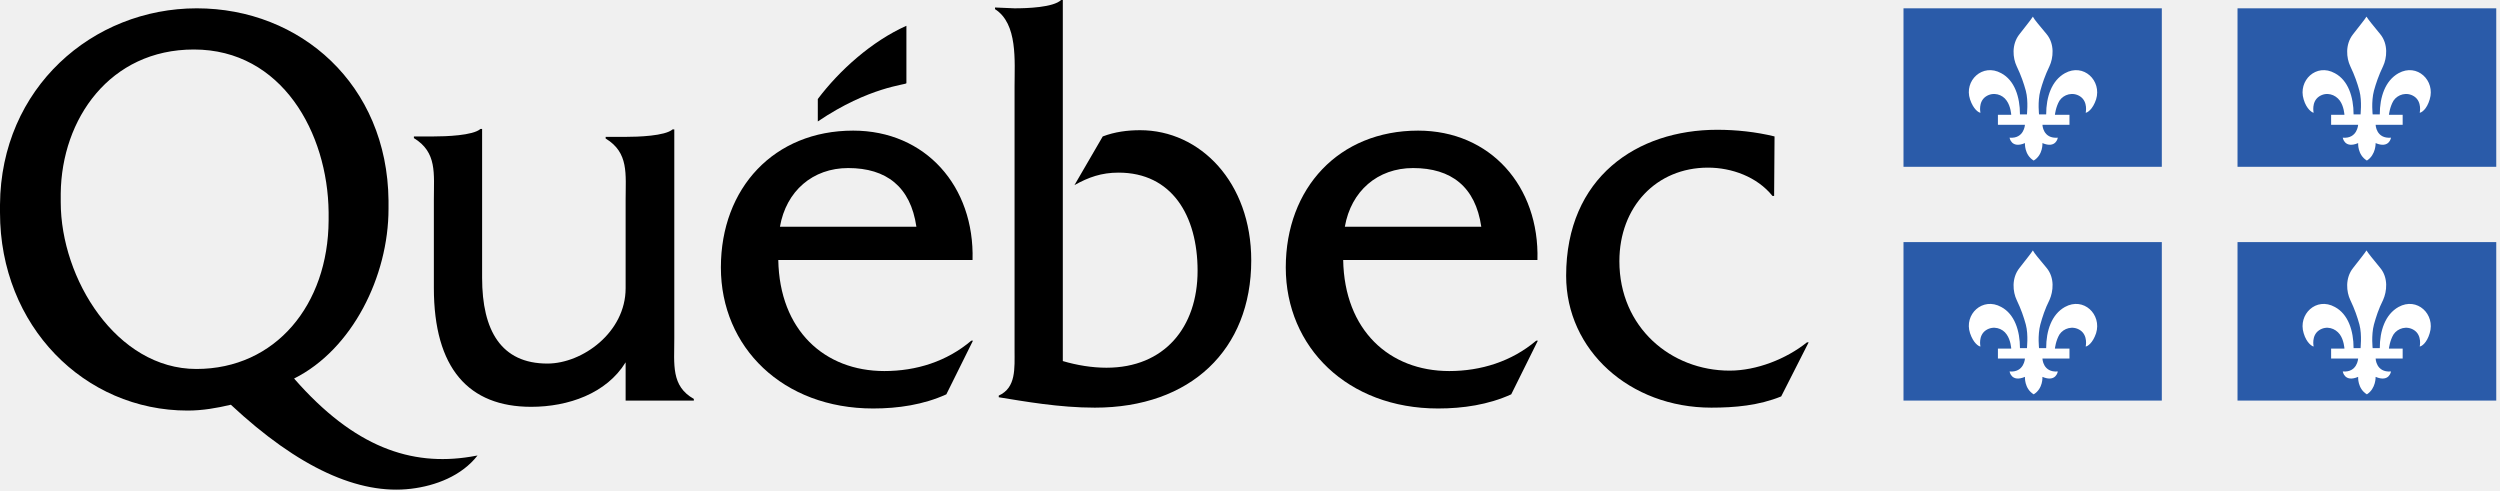
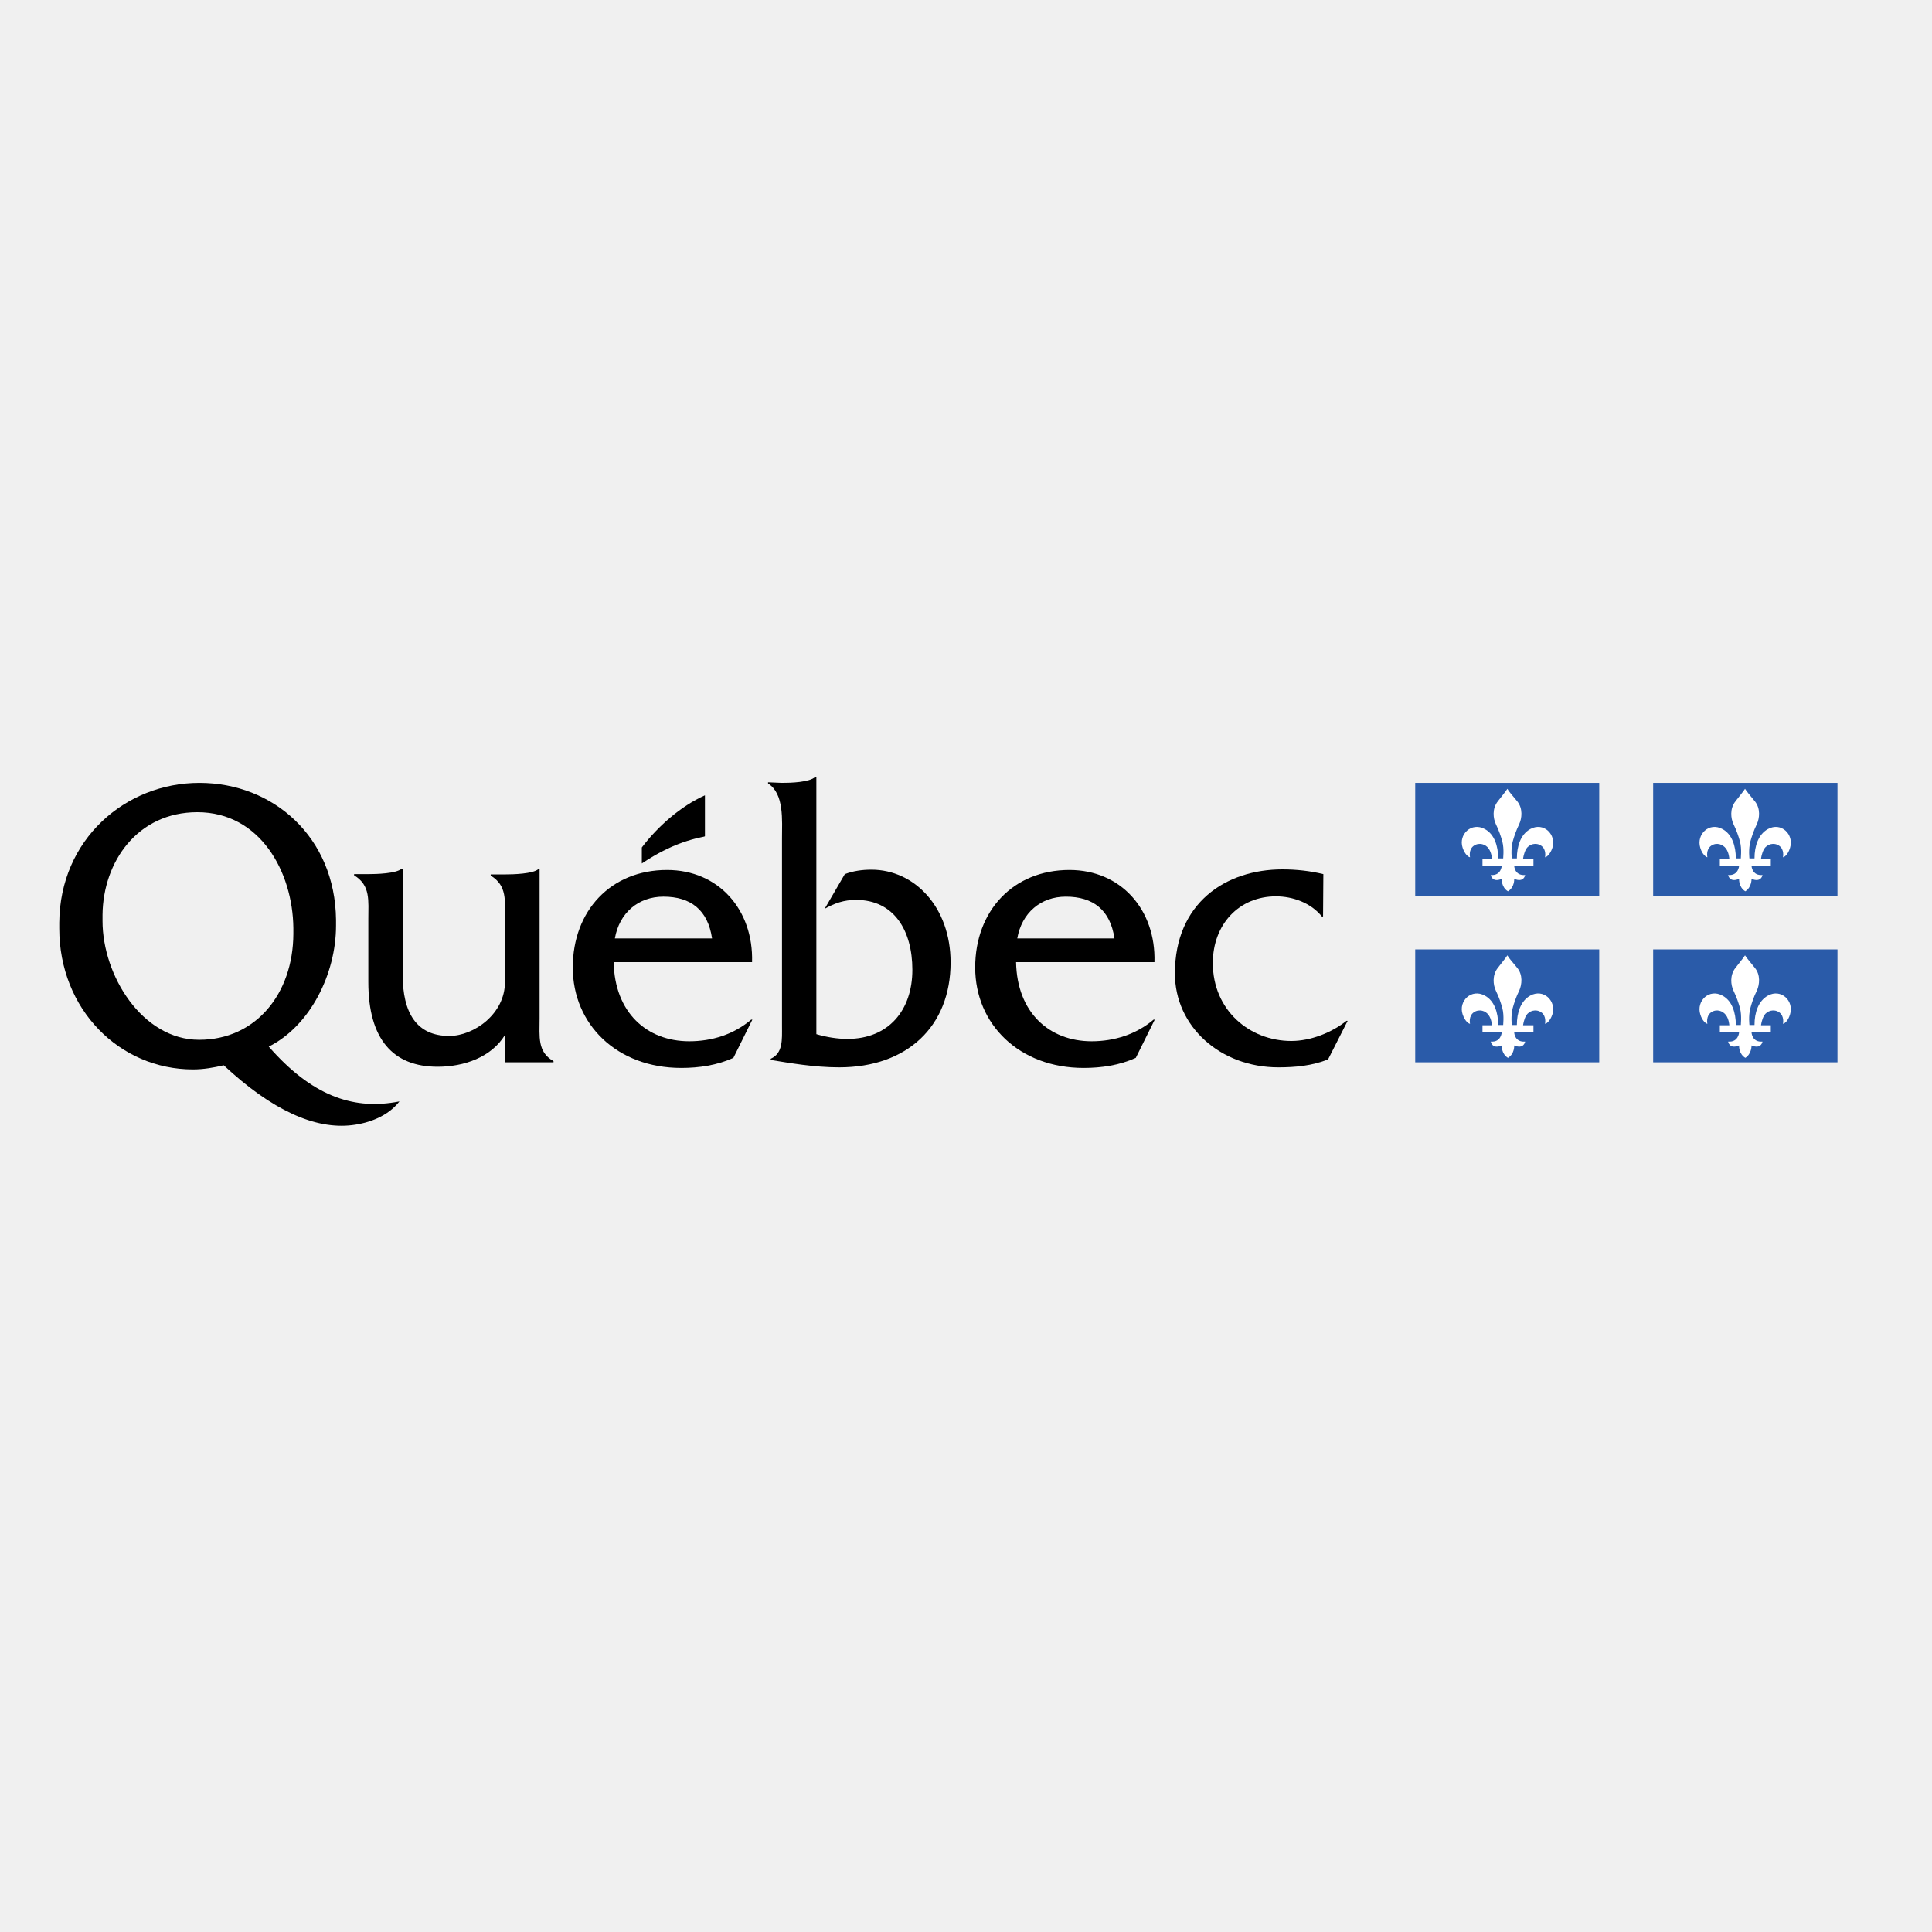
- <svg xmlns="http://www.w3.org/2000/svg" width="601" height="118" viewBox="0 0 601 118" fill="none">
-   <path d="M162.1 81.3V31.1H161.7C159.9 32.7 153.3 32.9 150.5 32.9H145.6V33.3C151.2 36.7 150.4 41.8 150.4 48.1V69.3C150.4 79.9 140 87.4 131.6 87.4C120.5 87.4 115.9 79.5 115.9 66.8V31H115.5C113.7 32.6 107.1 32.8 104.3 32.8H99.5V33.2C105.1 36.6 104.3 41.7 104.3 48V69.2C104.3 88.6 112.7 97.8 127.7 97.8C136.6 97.8 145.8 94.6 150.4 87.1V96.3H166.8V95.9C161.3 92.8 162.1 87.7 162.1 81.3Z" fill="black" />
-   <path d="M233.8 62.5C234.3 44.8 222.5 31.4 205.1 31.4C186.1 31.4 173.3 45.2 173.3 64.3C173.3 83.5 188.2 98.2 209.9 98.2C215.9 98.2 222 97.3 227.5 94.8L233.9 81.9H233.5C227.6 86.9 220.3 89.2 212.6 89.2C198.2 89.2 187.4 79.4 187.1 62.5M187.5 54.5C189 45.9 195.4 40.4 203.9 40.4C213.1 40.4 218.9 44.9 220.3 54.5H187.5Z" fill="black" />
-   <path d="M243.9 2C246.9 2 253.2 1.8 255.1 0H255.5V86.8C258.9 87.8 262.5 88.4 266 88.4C279.9 88.4 287.9 78.7 287.9 65.1C287.9 51.8 281.7 41.5 268.9 41.5C264.8 41.5 261.7 42.6 258.3 44.5L265.1 32.8C268 31.7 271 31.3 274.1 31.3C288.5 31.3 300.8 43.8 300.8 62.6C300.8 84.1 286.2 98 263.2 98C254.6 98 246.3 96.5 240.1 95.5V95.1C244.3 93.2 243.9 88.6 243.9 84.1V20.9C243.9 14.6 244.7 5.7 239.2 2.2V1.8" fill="black" />
-   <path d="M369.6 62.5C370.1 44.8 358.3 31.4 340.9 31.4C321.9 31.4 309.1 45.2 309.1 64.3C309.1 83.5 324 98.2 345.7 98.2C351.7 98.2 357.8 97.3 363.3 94.8L369.7 81.9H369.3C363.4 86.9 356 89.2 348.4 89.2C334 89.2 323.2 79.4 322.9 62.5M323.3 54.5C324.8 45.9 331.2 40.4 339.7 40.4C348.9 40.4 354.7 44.9 356.1 54.5H323.3Z" fill="black" />
-   <path d="M426.5 47.099H426.1C422.4 42.499 416.3 40.299 410.6 40.299C398.2 40.299 389.3 49.699 389.3 62.799C389.3 78.699 401.7 89.099 415.8 89.099C422.3 89.099 429.4 86.299 434.4 82.299H434.8L428.2 95.299C422.8 97.499 417 97.999 411.4 97.999C391.8 97.999 376.5 84.199 376.5 66.299C376.5 42.599 393.6 31.199 412.8 31.199C417.4 31.199 422.1 31.699 426.6 32.799" fill="black" />
-   <path fill-rule="evenodd" clip-rule="evenodd" d="M217.9 19.999V6.199C209.6 9.899 201.8 16.899 196.6 23.799V29.199C209 20.799 217.9 20.399 217.9 19.999Z" fill="black" />
-   <path d="M113.1 109.8C98.9 112.1 85.2 107.6 70.7 91C84.7 84 93.4 66.4 93.4 50.2C93.4 50 93.4 48.3 93.4 48.2C93.1 20.3 72.2 2 47.3 2C22.3 2 0.2 21.1 0 49.2C0 49.3 0 51 0 51.1C0 78.4 20.3 98.7 45.1 98.7C48.7 98.7 52.1 98.1 55.5 97.3C71.8 112.5 86.3 119 98.8 117.5C104.7 116.8 111 114.4 114.8 109.5M47.2 88.7C28 88.7 14.6 67 14.6 48.6C14.6 48.4 14.6 46.7 14.6 46.5C14.8 28.6 26.4 11.9 46.6 11.9C67.8 11.9 78.8 32 79 51V53C78.9 73.2 66.3 88.7 47.2 88.7Z" fill="black" />
-   <path d="M519.7 2H457.6V40.1H519.7V2Z" fill="#2A5BA9" />
-   <path fill-rule="evenodd" clip-rule="evenodd" d="M488.7 4C488.2 4.8 487.2 6 485.5 8.2C483.5 10.7 483.9 14 484.8 15.9C485.9 18.2 486.5 20 487 21.8C487.7 24.4 487.2 27.8 487.3 27.5H485.6C485.6 23.3 484.3 19.3 481.1 17.6C476.6 15.1 472.1 19.4 473.6 23.9C474.4 26.3 475.7 27.1 476.1 27.1C476.1 27.1 475.5 24.5 477.4 23.2C479.2 22 481.4 22.7 482.4 24.2C483.4 25.6 483.5 27.6 483.5 27.6H480.3V30H486.8C486.8 30 486.6 33.4 483.1 33.1C483.1 33.1 483.5 35.8 486.8 34.4C486.8 34.4 486.6 37.2 488.9 38.6C491.2 37.2 491 34.4 491 34.4C494.3 35.8 494.7 33.1 494.7 33.1C491.1 33.4 491 30 491 30H497.5V27.6H494C494 27.6 494.2 25.7 495.1 24.2C496.1 22.7 498.3 22 500.1 23.2C502 24.5 501.4 27.1 501.4 27.1C501.8 27.1 503.1 26.3 503.9 23.9C505.3 19.4 500.9 15.1 496.4 17.6C493.2 19.4 491.9 23.3 491.9 27.5H490.2C490.2 27.8 489.8 24.4 490.5 21.8C491 20 491.6 18.2 492.7 15.9C493.6 14 494 10.6 492 8.2C490.2 6 489.1 4.8 488.7 4Z" fill="white" />
-   <path d="M600.1 2H537.9V40.1H600.1V2Z" fill="#2A5BA9" />
-   <path fill-rule="evenodd" clip-rule="evenodd" d="M568.9 4C568.4 4.8 567.4 6 565.7 8.2C563.7 10.7 564.1 14 565 15.9C566.1 18.2 566.7 20 567.2 21.8C567.9 24.4 567.4 27.8 567.5 27.5H565.8C565.8 23.3 564.5 19.3 561.3 17.6C556.8 15.1 552.4 19.4 553.8 23.9C554.5 26.3 555.9 27.1 556.2 27.1C556.2 27.1 555.6 24.5 557.5 23.2C559.3 22 561.4 22.7 562.5 24.2C563.5 25.6 563.6 27.6 563.6 27.6H560.4V30H566.9C566.9 30 566.7 33.4 563.2 33.1C563.2 33.1 563.6 35.8 566.9 34.4C566.9 34.4 566.7 37.2 569 38.6C571.2 37.2 571.1 34.4 571.1 34.4C574.4 35.8 574.8 33.1 574.8 33.1C571.2 33.4 571.1 30 571.1 30H577.6V27.6H574.3C574.3 27.6 574.5 25.7 575.4 24.2C576.4 22.7 578.6 22 580.4 23.2C582.3 24.5 581.7 27.1 581.7 27.1C582.1 27.1 583.4 26.3 584.1 23.9C585.5 19.4 581.1 15.1 576.6 17.6C573.4 19.4 572.1 23.3 572.1 27.5H570.4C570.4 27.8 570 24.4 570.7 21.8C571.2 20 571.8 18.2 572.9 15.9C573.8 14 574.2 10.6 572.2 8.2C570.4 6 569.4 4.8 568.9 4Z" fill="white" />
-   <path d="M519.7 58.199H457.6V96.299H519.7V58.199Z" fill="#2A5BA9" />
-   <path fill-rule="evenodd" clip-rule="evenodd" d="M488.7 60.199C488.2 60.999 487.2 62.199 485.5 64.399C483.5 66.899 483.9 70.199 484.8 72.099C485.9 74.399 486.5 76.199 487 77.999C487.7 80.599 487.2 83.999 487.3 83.699H485.6C485.6 79.499 484.3 75.499 481.1 73.799C476.6 71.299 472.1 75.599 473.6 80.099C474.4 82.499 475.7 83.299 476.1 83.299C476.1 83.299 475.5 80.699 477.4 79.399C479.2 78.199 481.4 78.899 482.4 80.399C483.4 81.799 483.5 83.799 483.5 83.799H480.3V86.199H486.8C486.8 86.199 486.6 89.599 483.1 89.299C483.1 89.299 483.5 91.999 486.8 90.599C486.8 90.599 486.6 93.399 488.9 94.799C491.2 93.399 491 90.599 491 90.599C494.3 91.999 494.7 89.299 494.7 89.299C491.1 89.599 491 86.199 491 86.199H497.5V83.799H494C494 83.799 494.2 81.899 495.1 80.399C496.1 78.899 498.3 78.199 500.1 79.399C502 80.699 501.4 83.299 501.4 83.299C501.8 83.299 503.1 82.499 503.9 80.099C505.3 75.599 500.9 71.299 496.4 73.799C493.2 75.599 491.9 79.499 491.9 83.699H490.2C490.2 83.999 489.8 80.599 490.5 77.999C491 76.199 491.6 74.299 492.7 72.099C493.6 70.099 494 66.799 492 64.399C490.2 62.199 489.1 60.999 488.7 60.199Z" fill="white" />
-   <path d="M600.1 58.199H537.9V96.299H600.1V58.199Z" fill="#2A5BA9" />
-   <path fill-rule="evenodd" clip-rule="evenodd" d="M568.9 60.199C568.4 60.999 567.4 62.199 565.7 64.399C563.7 66.899 564.1 70.199 565 72.099C566.1 74.399 566.7 76.199 567.2 77.999C567.9 80.599 567.4 83.999 567.5 83.699H565.8C565.8 79.499 564.5 75.499 561.3 73.799C556.8 71.299 552.4 75.599 553.8 80.099C554.5 82.499 555.9 83.299 556.2 83.299C556.2 83.299 555.6 80.699 557.5 79.399C559.3 78.199 561.4 78.899 562.5 80.399C563.5 81.799 563.6 83.799 563.6 83.799H560.4V86.199H566.9C566.9 86.199 566.7 89.599 563.2 89.299C563.2 89.299 563.6 91.999 566.9 90.599C566.9 90.599 566.7 93.399 569 94.799C571.2 93.399 571.1 90.599 571.1 90.599C574.4 91.999 574.8 89.299 574.8 89.299C571.2 89.599 571.1 86.199 571.1 86.199H577.6V83.799H574.3C574.3 83.799 574.5 81.899 575.4 80.399C576.4 78.899 578.6 78.199 580.4 79.399C582.3 80.699 581.7 83.299 581.7 83.299C582.1 83.299 583.4 82.499 584.1 80.099C585.5 75.599 581.1 71.299 576.6 73.799C573.4 75.599 572.1 79.499 572.1 83.699H570.4C570.4 83.999 570 80.599 570.7 77.999C571.2 76.199 571.8 74.299 572.9 72.099C573.8 70.099 574.2 66.799 572.2 64.399C570.4 62.199 569.4 60.999 568.9 60.199Z" fill="white" />
+ <svg xmlns="http://www.w3.org/2000/svg" version="1.1" id="layer" x="0px" y="0px" viewBox="0 0 652 652" style="enable-background:new 0 0 652 652;" xml:space="preserve">
+   <style type="text/css">
+ 	.st0{fill-rule:evenodd;clip-rule:evenodd;}
+ 	.st1{fill-rule:evenodd;clip-rule:evenodd;fill:#2A5BA9;}
+ 	.st2{fill-rule:evenodd;clip-rule:evenodd;fill:#FFFFFF;}
+ </style>
+   <g>
+     <path d="M182.1,343.5l0-50.2h-0.4c-1.8,1.6-8.4,1.8-11.2,1.8h-4.9v0.4c5.6,3.4,4.8,8.5,4.8,14.8l0,21.2c0,10.6-10.4,18.1-18.8,18.1   c-11.1,0-15.7-7.9-15.7-20.6v-35.8h-0.4c-1.8,1.6-8.4,1.8-11.2,1.8h-4.8v0.4c5.6,3.4,4.8,8.5,4.8,14.8v21.2   c0,19.4,8.4,28.6,23.4,28.6c8.9,0,18.1-3.2,22.7-10.7v9.2h16.4v-0.4C181.3,355,182.1,349.9,182.1,343.5" />
+     <path d="M253.8,324.7c0.5-17.7-11.3-31.1-28.7-31.1c-19,0-31.8,13.8-31.8,32.9c0,19.2,14.9,33.9,36.6,33.9c6,0,12.1-0.9,17.6-3.4   l6.4-12.9h-0.4c-5.9,5-13.2,7.3-20.9,7.3c-14.4,0-25.2-9.8-25.5-26.7 M207.5,316.7c1.5-8.6,7.9-14.1,16.4-14.1   c9.2,0,15,4.5,16.4,14.1H207.5z" />
+     <path d="M263.9,264.2c3,0,9.3-0.2,11.2-2h0.4V349c3.4,1,7,1.6,10.5,1.6c13.9,0,21.9-9.7,21.9-23.3c0-13.3-6.2-23.6-19-23.6   c-4.1,0-7.2,1.1-10.6,3l6.8-11.7c2.9-1.1,5.9-1.5,9-1.5c14.4,0,26.7,12.5,26.7,31.3c0,21.5-14.6,35.4-37.6,35.4   c-8.6,0-16.9-1.5-23.1-2.5v-0.4c4.2-1.9,3.8-6.5,3.8-11v-63.2c0-6.3,0.8-15.2-4.7-18.7v-0.4" />
+     <path d="M389.6,324.7c0.5-17.7-11.3-31.1-28.7-31.1c-19,0-31.8,13.8-31.8,32.9c0,19.2,14.9,33.9,36.6,33.9c6,0,12.1-0.9,17.6-3.4   l6.4-12.9h-0.4c-5.9,5-13.3,7.3-20.9,7.3c-14.4,0-25.2-9.8-25.5-26.7 M343.3,316.7c1.5-8.6,7.9-14.1,16.4-14.1   c9.2,0,15,4.5,16.4,14.1H343.3z" />
+     <path d="M446.5,309.3h-0.4c-3.7-4.6-9.8-6.8-15.5-6.8c-12.4,0-21.3,9.4-21.3,22.5c0,15.9,12.4,26.3,26.5,26.3   c6.5,0,13.6-2.8,18.6-6.8h0.4l-6.6,13c-5.4,2.2-11.2,2.7-16.8,2.7c-19.6,0-34.9-13.8-34.9-31.7c0-23.7,17.1-35.1,36.3-35.1   c4.6,0,9.3,0.5,13.8,1.6" />
+     <path class="st0" d="M237.9,282.2v-13.8c-8.3,3.7-16.1,10.7-21.3,17.6v5.4C229,283,237.9,282.6,237.9,282.2" />
+     <path d="M133.1,372c-14.2,2.3-27.9-2.2-42.4-18.8c14-7,22.7-24.6,22.7-40.8c0-0.2,0-1.9,0-2c-0.3-27.9-21.2-46.2-46.1-46.2   c-25,0-47.1,19.1-47.3,47.2c0,0.1,0,1.8,0,1.9c0,27.3,20.3,47.6,45.1,47.6c3.6,0,7-0.6,10.4-1.4c16.3,15.2,30.8,21.7,43.3,20.2   c5.9-0.7,12.2-3.1,16-8 M67.2,350.9c-19.2,0-32.6-21.7-32.6-40.1c0-0.2,0-1.9,0-2.1c0.2-17.9,11.8-34.6,32-34.6   c21.2,0,32.2,20.1,32.4,39.1v2C98.9,335.4,86.3,350.9,67.2,350.9" />
+     <rect x="477.6" y="264.2" class="st1" width="62.1" height="38.1" />
+     <path class="st2" d="M508.7,266.2c-0.5,0.8-1.5,2-3.2,4.2c-2,2.5-1.6,5.8-0.7,7.7c1.1,2.3,1.7,4.1,2.2,5.9c0.7,2.6,0.2,6,0.3,5.7   h-1.7c0-4.2-1.3-8.2-4.5-9.9c-4.5-2.5-9,1.8-7.5,6.3c0.8,2.4,2.1,3.2,2.5,3.2c0,0-0.6-2.6,1.3-3.9c1.8-1.2,4-0.5,5,1   c1,1.4,1.1,3.4,1.1,3.4h-3.2v2.4l6.5,0c0,0-0.2,3.4-3.7,3.1c0,0,0.4,2.7,3.7,1.3c0,0-0.2,2.8,2.1,4.2c2.3-1.4,2.1-4.2,2.1-4.2   c3.3,1.4,3.7-1.3,3.7-1.3c-3.6,0.3-3.7-3.1-3.7-3.1l6.5,0v-2.4H514c0,0,0.2-1.9,1.1-3.4c1-1.5,3.2-2.2,5-1c1.9,1.3,1.3,3.9,1.3,3.9   c0.4,0,1.7-0.8,2.5-3.2c1.4-4.5-3-8.8-7.5-6.3c-3.2,1.8-4.5,5.7-4.5,9.9h-1.7c0,0.3-0.4-3.1,0.3-5.7c0.5-1.8,1.1-3.6,2.2-5.9   c0.9-1.9,1.3-5.3-0.7-7.7C510.2,268.2,509.1,267,508.7,266.2" />
+     <rect x="557.9" y="264.2" class="st1" width="62.2" height="38.1" />
+     <path class="st2" d="M588.9,266.2c-0.5,0.8-1.5,2-3.2,4.2c-2,2.5-1.6,5.8-0.7,7.7c1.1,2.3,1.7,4.1,2.2,5.9c0.7,2.6,0.2,6,0.3,5.7   h-1.7c0-4.2-1.3-8.2-4.5-9.9c-4.5-2.5-8.9,1.8-7.5,6.3c0.7,2.4,2.1,3.2,2.4,3.2c0,0-0.6-2.6,1.3-3.9c1.8-1.2,3.9-0.5,5,1   c1,1.4,1.1,3.4,1.1,3.4h-3.2v2.4l6.5,0c0,0-0.2,3.4-3.7,3.1c0,0,0.4,2.7,3.7,1.3c0,0-0.2,2.8,2.1,4.2c2.2-1.4,2.1-4.2,2.1-4.2   c3.3,1.4,3.7-1.3,3.7-1.3c-3.6,0.3-3.7-3.1-3.7-3.1l6.5,0v-2.4h-3.3c0,0,0.2-1.9,1.1-3.4c1-1.5,3.2-2.2,5-1   c1.9,1.3,1.3,3.9,1.3,3.9c0.4,0,1.7-0.8,2.4-3.2c1.4-4.5-3-8.8-7.5-6.3c-3.2,1.8-4.5,5.7-4.5,9.9h-1.7c0,0.3-0.4-3.1,0.3-5.7   c0.5-1.8,1.1-3.6,2.2-5.9c0.9-1.9,1.3-5.3-0.7-7.7C590.4,268.2,589.4,267,588.9,266.2" />
+     <rect x="477.6" y="320.4" class="st1" width="62.1" height="38.1" />
+     <path class="st2" d="M508.7,322.4c-0.5,0.8-1.5,2-3.2,4.2c-2,2.5-1.6,5.8-0.7,7.7c1.1,2.3,1.7,4.1,2.2,5.9c0.7,2.6,0.2,6,0.3,5.7   h-1.7c0-4.2-1.3-8.2-4.5-9.9c-4.5-2.5-9,1.8-7.5,6.3c0.8,2.4,2.1,3.2,2.5,3.2c0,0-0.6-2.6,1.3-3.9c1.8-1.2,4-0.5,5,1   c1,1.4,1.1,3.4,1.1,3.4h-3.2v2.4h6.5c0,0-0.2,3.4-3.7,3.1c0,0,0.4,2.7,3.7,1.3c0,0-0.2,2.8,2.1,4.2c2.3-1.4,2.1-4.2,2.1-4.2   c3.3,1.4,3.7-1.3,3.7-1.3c-3.6,0.3-3.7-3.1-3.7-3.1h6.5v-2.4H514c0,0,0.2-1.9,1.1-3.4c1-1.5,3.2-2.2,5-1c1.9,1.3,1.3,3.9,1.3,3.9   c0.4,0,1.7-0.8,2.5-3.2c1.4-4.5-3-8.8-7.5-6.3c-3.2,1.8-4.5,5.7-4.5,9.9h-1.7c0,0.3-0.4-3.1,0.3-5.7c0.5-1.8,1.1-3.7,2.2-5.9   c0.9-2,1.3-5.3-0.7-7.7C510.2,324.4,509.1,323.2,508.7,322.4" />
+     <rect x="557.9" y="320.4" class="st1" width="62.2" height="38.1" />
+     <path class="st2" d="M588.9,322.4c-0.5,0.8-1.5,2-3.2,4.2c-2,2.5-1.6,5.8-0.7,7.7c1.1,2.3,1.7,4.1,2.2,5.9c0.7,2.6,0.2,6,0.3,5.7   h-1.7c0-4.2-1.3-8.2-4.5-9.9c-4.5-2.5-8.9,1.8-7.5,6.3c0.7,2.4,2.1,3.2,2.4,3.2c0,0-0.6-2.6,1.3-3.9c1.8-1.2,3.9-0.5,5,1   c1,1.4,1.1,3.4,1.1,3.4h-3.2v2.4h6.5c0,0-0.2,3.4-3.7,3.1c0,0,0.4,2.7,3.7,1.3c0,0-0.2,2.8,2.1,4.2c2.2-1.4,2.1-4.2,2.1-4.2   c3.3,1.4,3.7-1.3,3.7-1.3c-3.6,0.3-3.7-3.1-3.7-3.1h6.5v-2.4h-3.3c0,0,0.2-1.9,1.1-3.4c1-1.5,3.2-2.2,5-1c1.9,1.3,1.3,3.9,1.3,3.9   c0.4,0,1.7-0.8,2.4-3.2c1.4-4.5-3-8.8-7.5-6.3c-3.2,1.8-4.5,5.7-4.5,9.9h-1.7c0,0.3-0.4-3.1,0.3-5.7c0.5-1.8,1.1-3.7,2.2-5.9   c0.9-2,1.3-5.3-0.7-7.7C590.4,324.4,589.4,323.2,588.9,322.4" />
+   </g>
</svg>
